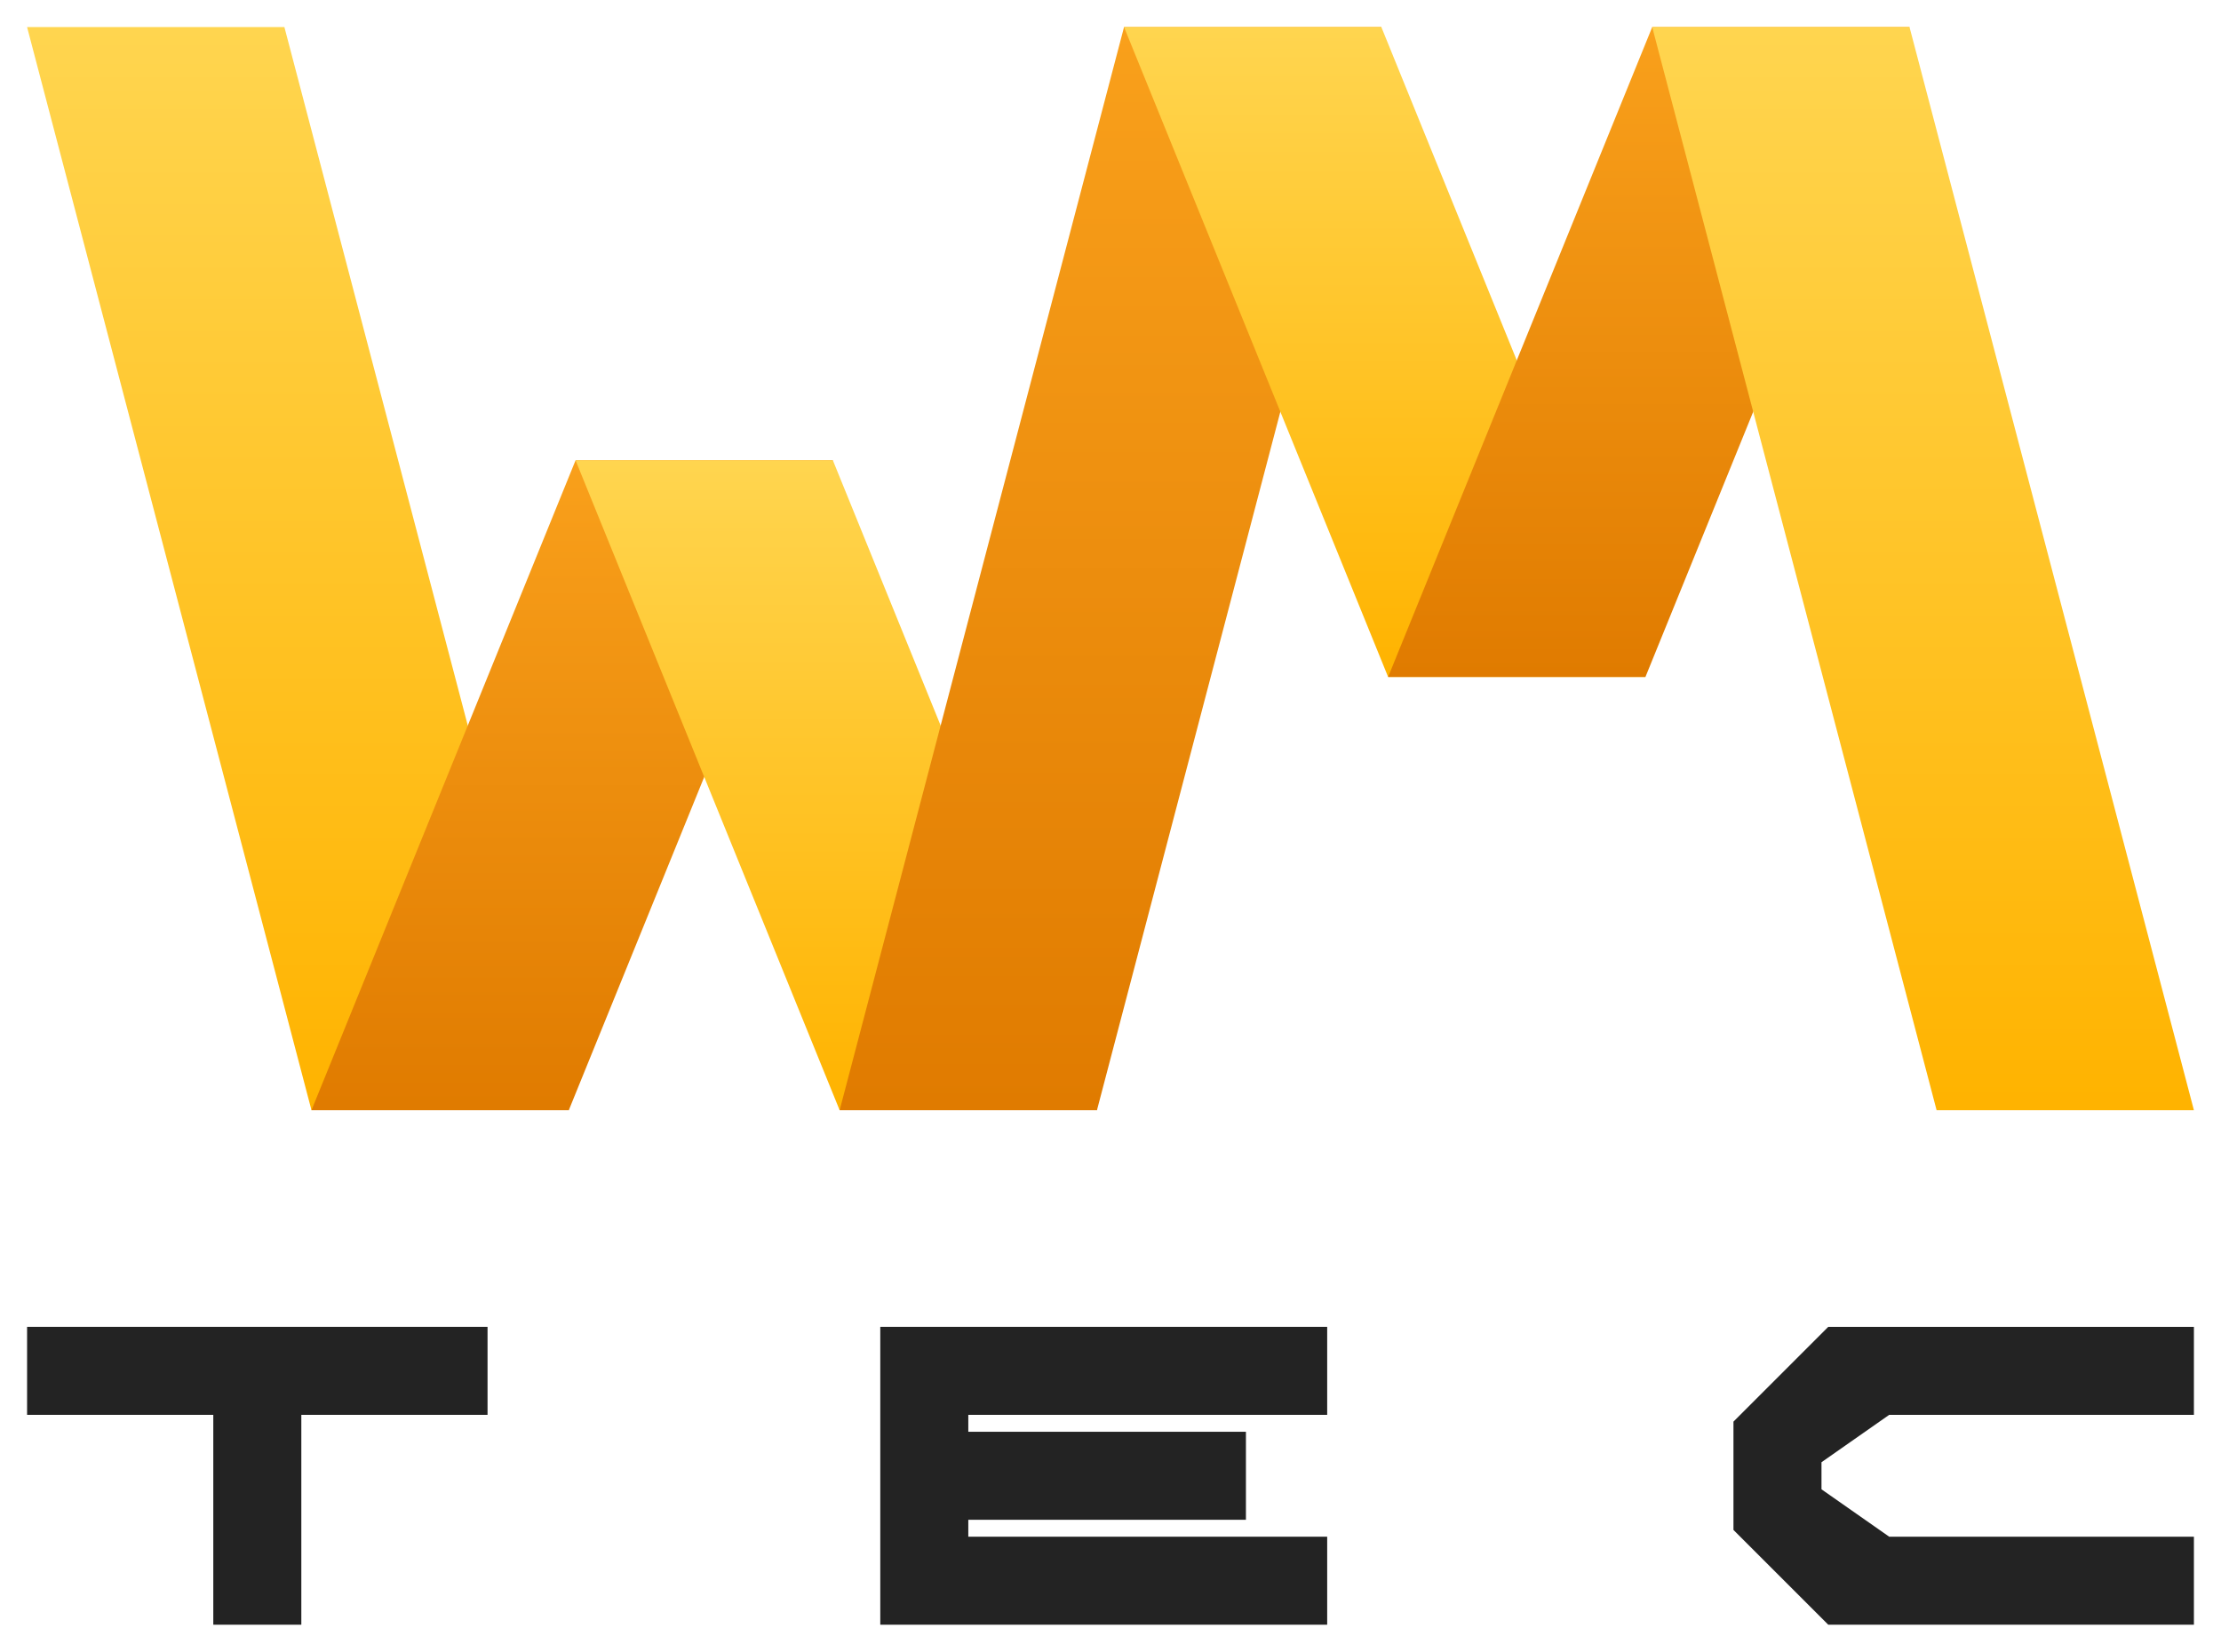
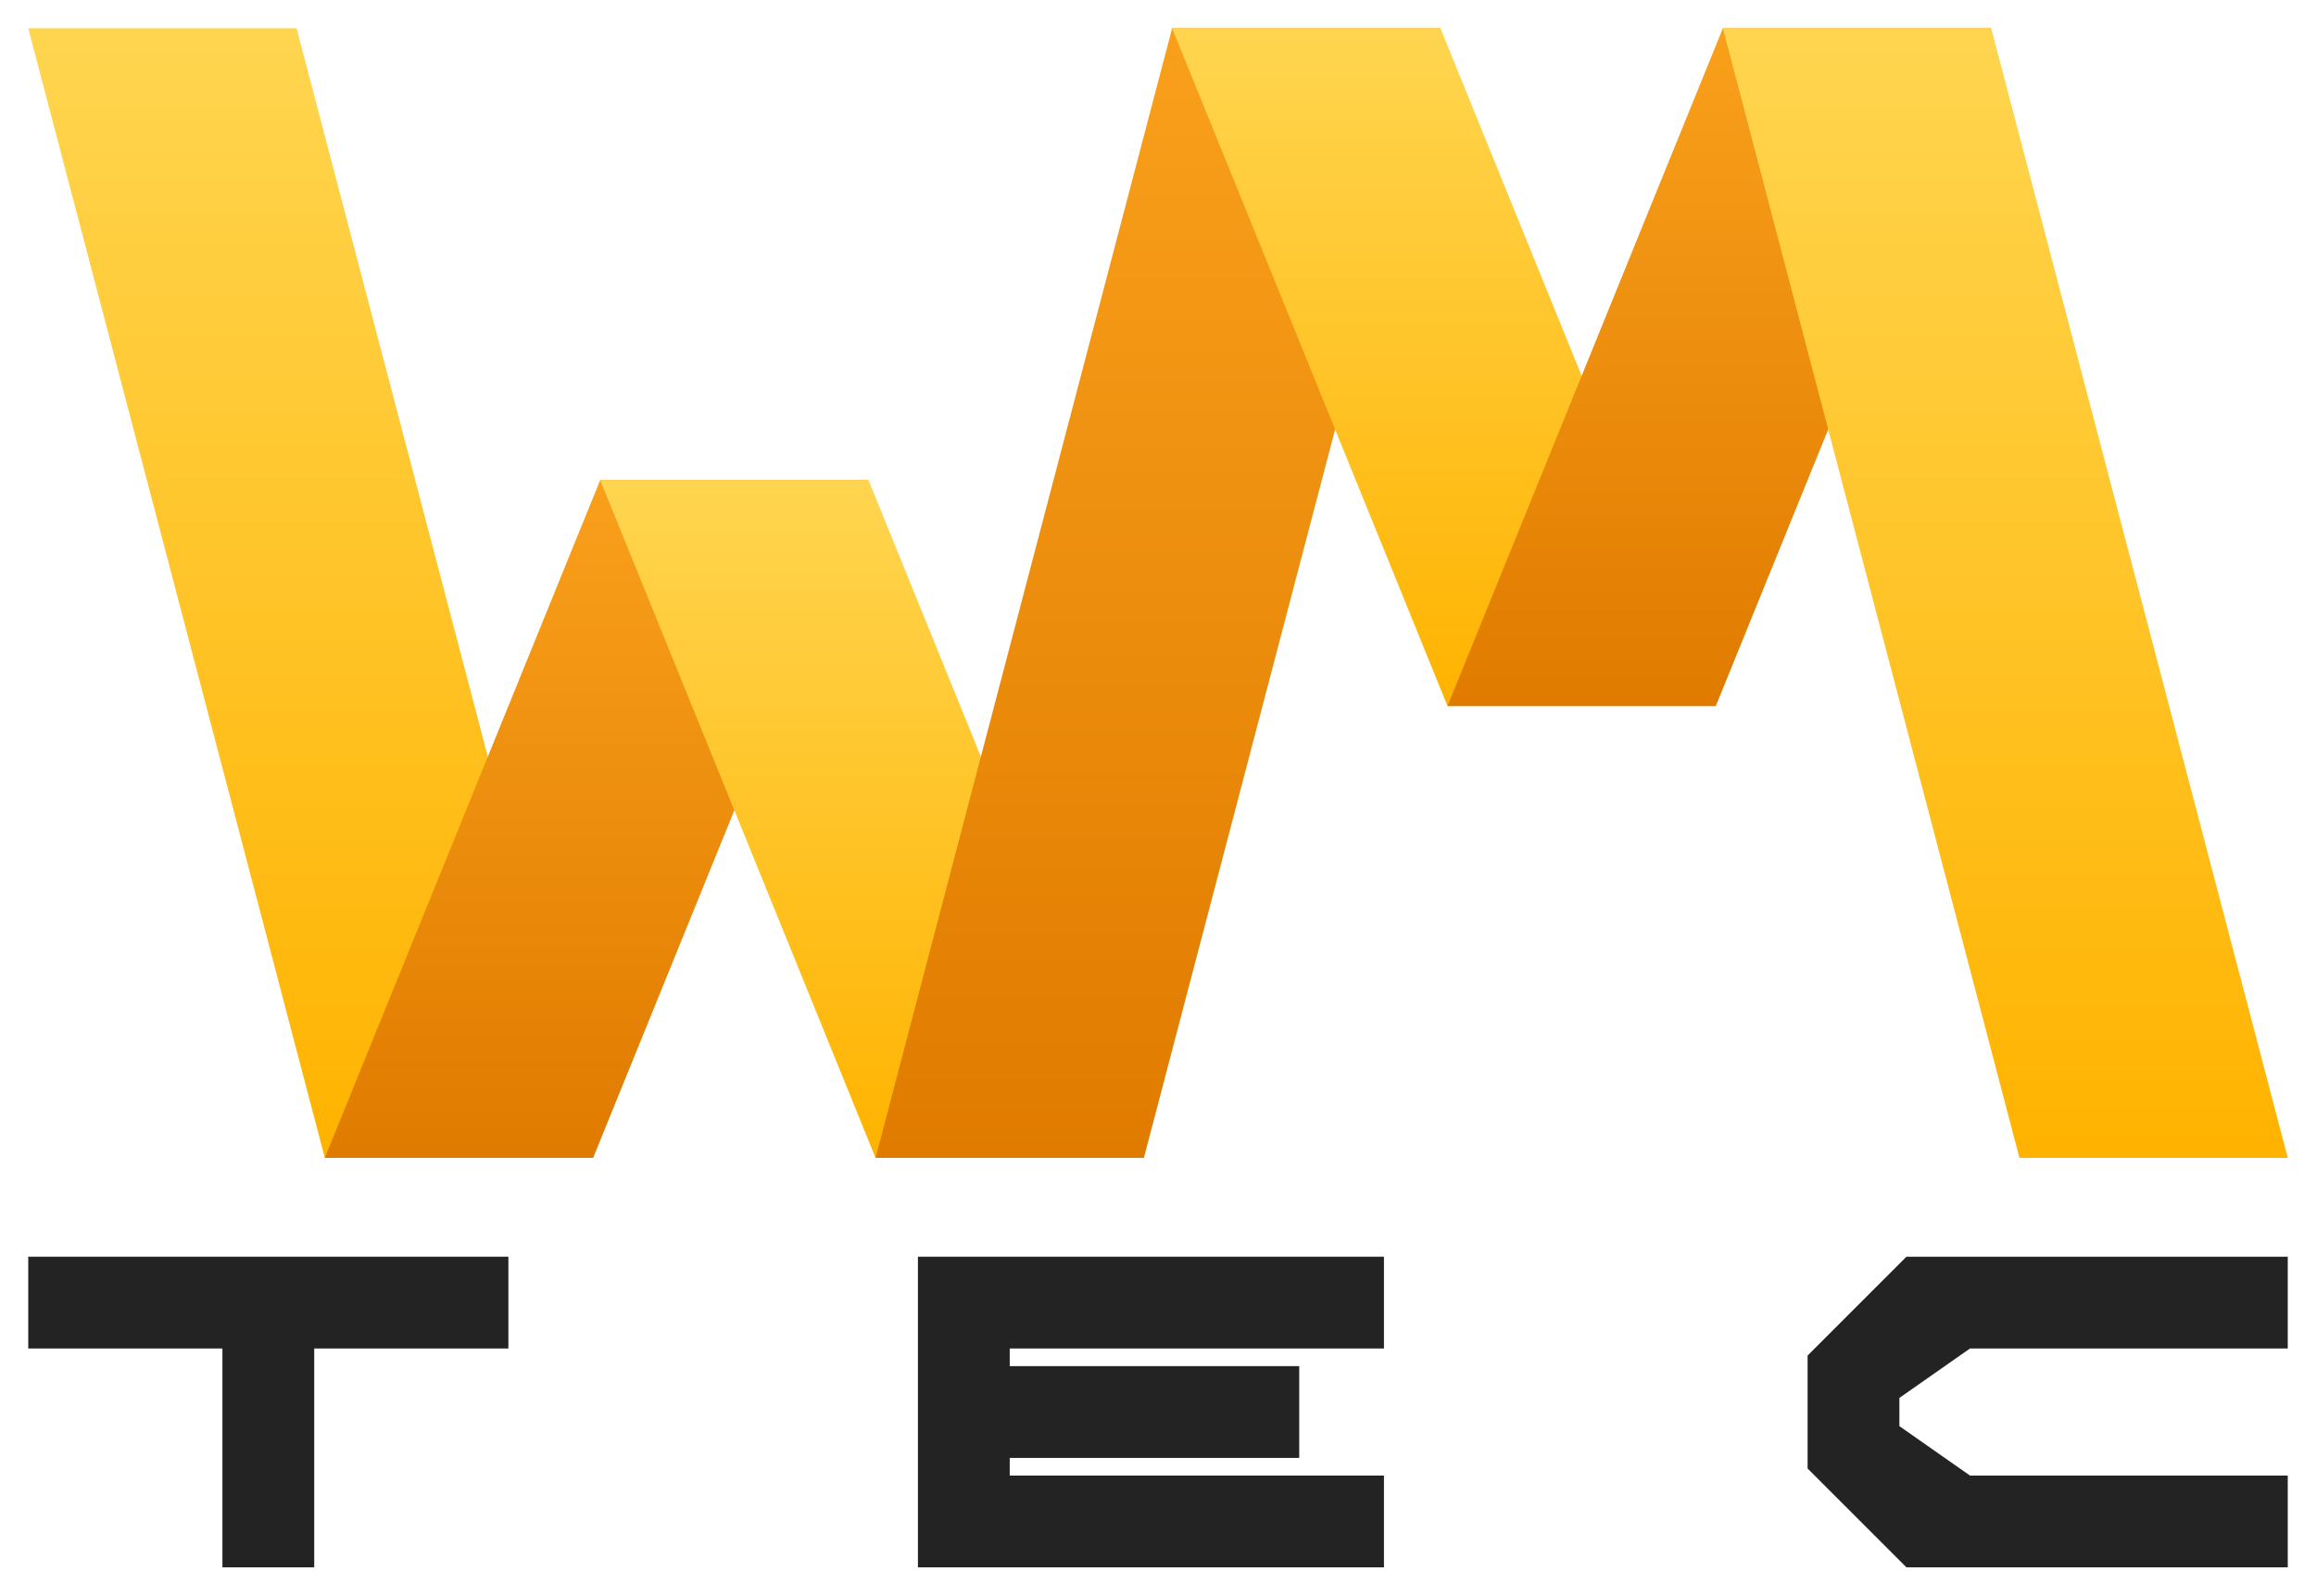
- <svg xmlns="http://www.w3.org/2000/svg" viewBox="-2 -2 164 122" width="1640" height="1220">
+ <svg xmlns="http://www.w3.org/2000/svg" viewBox="-2 -2 164 113" width="1640" height="1130">
  <defs>
    <linearGradient id="y" x1="0" y1="0" x2="0" y2="1">
      <stop offset="0" stop-color="#FFD54F" />
      <stop offset="1" stop-color="#FFB300" />
    </linearGradient>
    <linearGradient id="o" x1="0" y1="0" x2="0" y2="1">
      <stop offset="0" stop-color="#F9A01B" />
      <stop offset="1" stop-color="#E07B00" />
    </linearGradient>
  </defs>
  <polygon fill="url(#y)" points="0,0 19,0 40,80 21,80" />
  <polygon fill="url(#o)" points="21,80 40,80 59.5,32 40.5,32" />
  <polygon fill="url(#y)" points="40.5,32 59.5,32 79,80 60,80" />
  <polygon fill="url(#o)" points="60,80 79,80 100,0 81,0" />
  <polygon fill="url(#y)" points="81,0 100,0 119.5,48 100.5,48" />
  <polygon fill="url(#o)" points="100.5,48 119.5,48 139,0 120,0" />
  <polygon fill="url(#y)" points="120,0 139,0 160,80 141,80" />
-   <g fill="#232323" transform="translate(0,96)">
+   <g fill="#232323" transform="translate(0,87)">
    <g>
      <polygon points="0,0 34,0 34,6.5 20.25,6.5 20.25,22 13.75,22 13.75,6.5 0,6.5" />
    </g>
    <g transform="translate(63,0)">
      <polygon points="0,0 33,0 33,6.5 6.5,6.5 6.5,7.75 27,7.75 27,14.25 6.5,14.25 6.5,15.5 33,15.5 33,22 0,22" />
    </g>
    <g transform="translate(126,0)">
      <polygon points="7,0 34,0 34,6.5 11.5,6.5 6.5,10 6.5,12 11.5,15.5 34,15.5 34,22 7,22 0,15 0,7" />
    </g>
  </g>
</svg>
